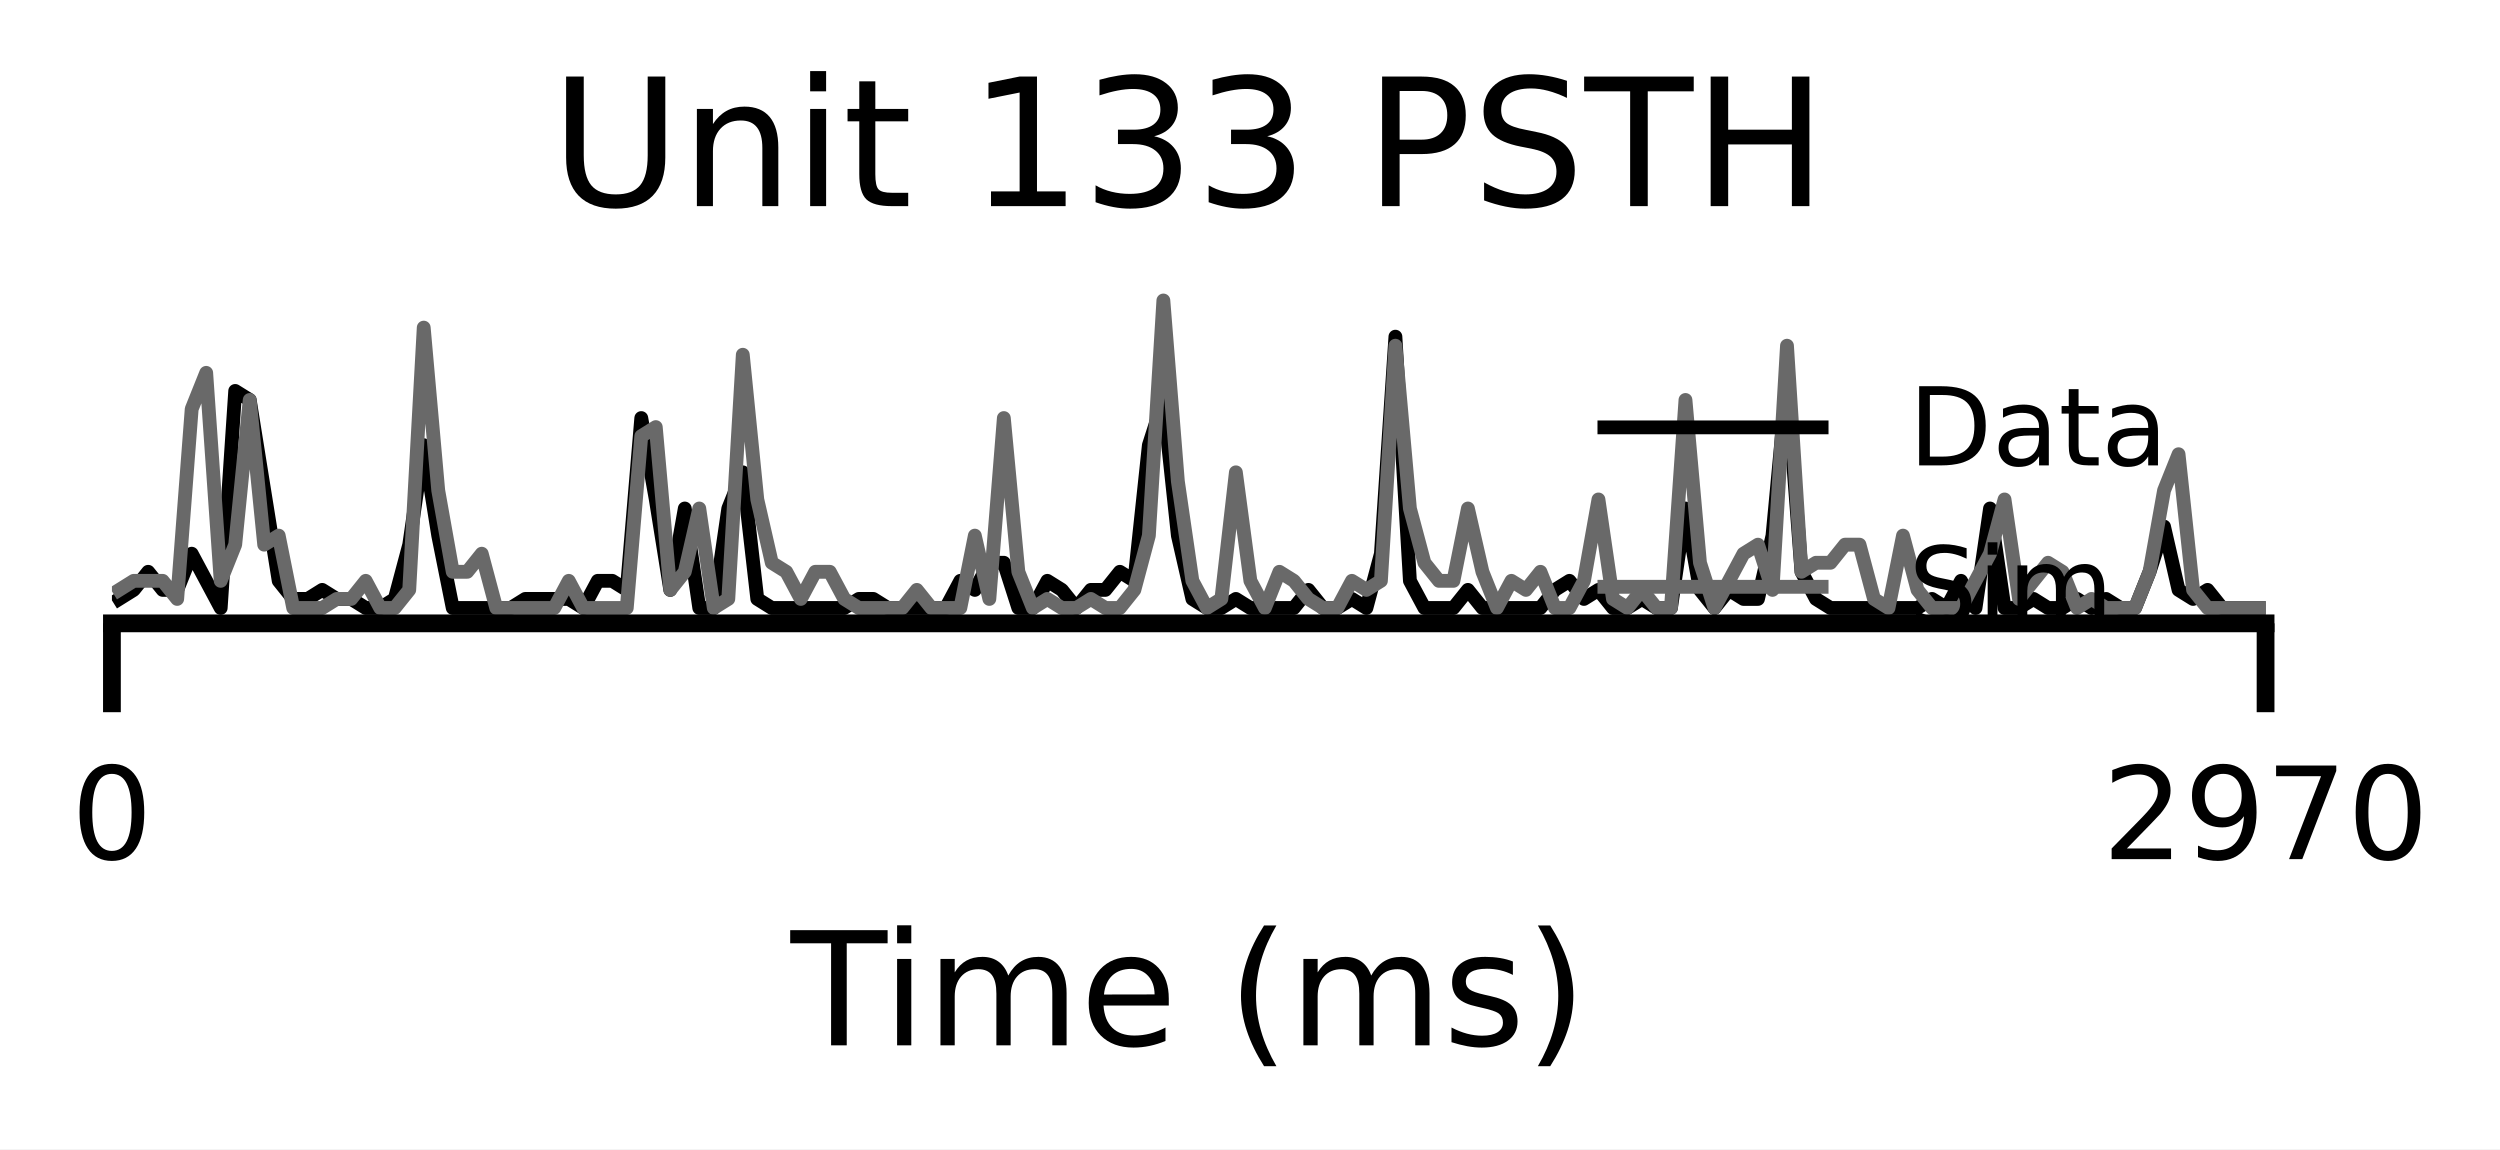
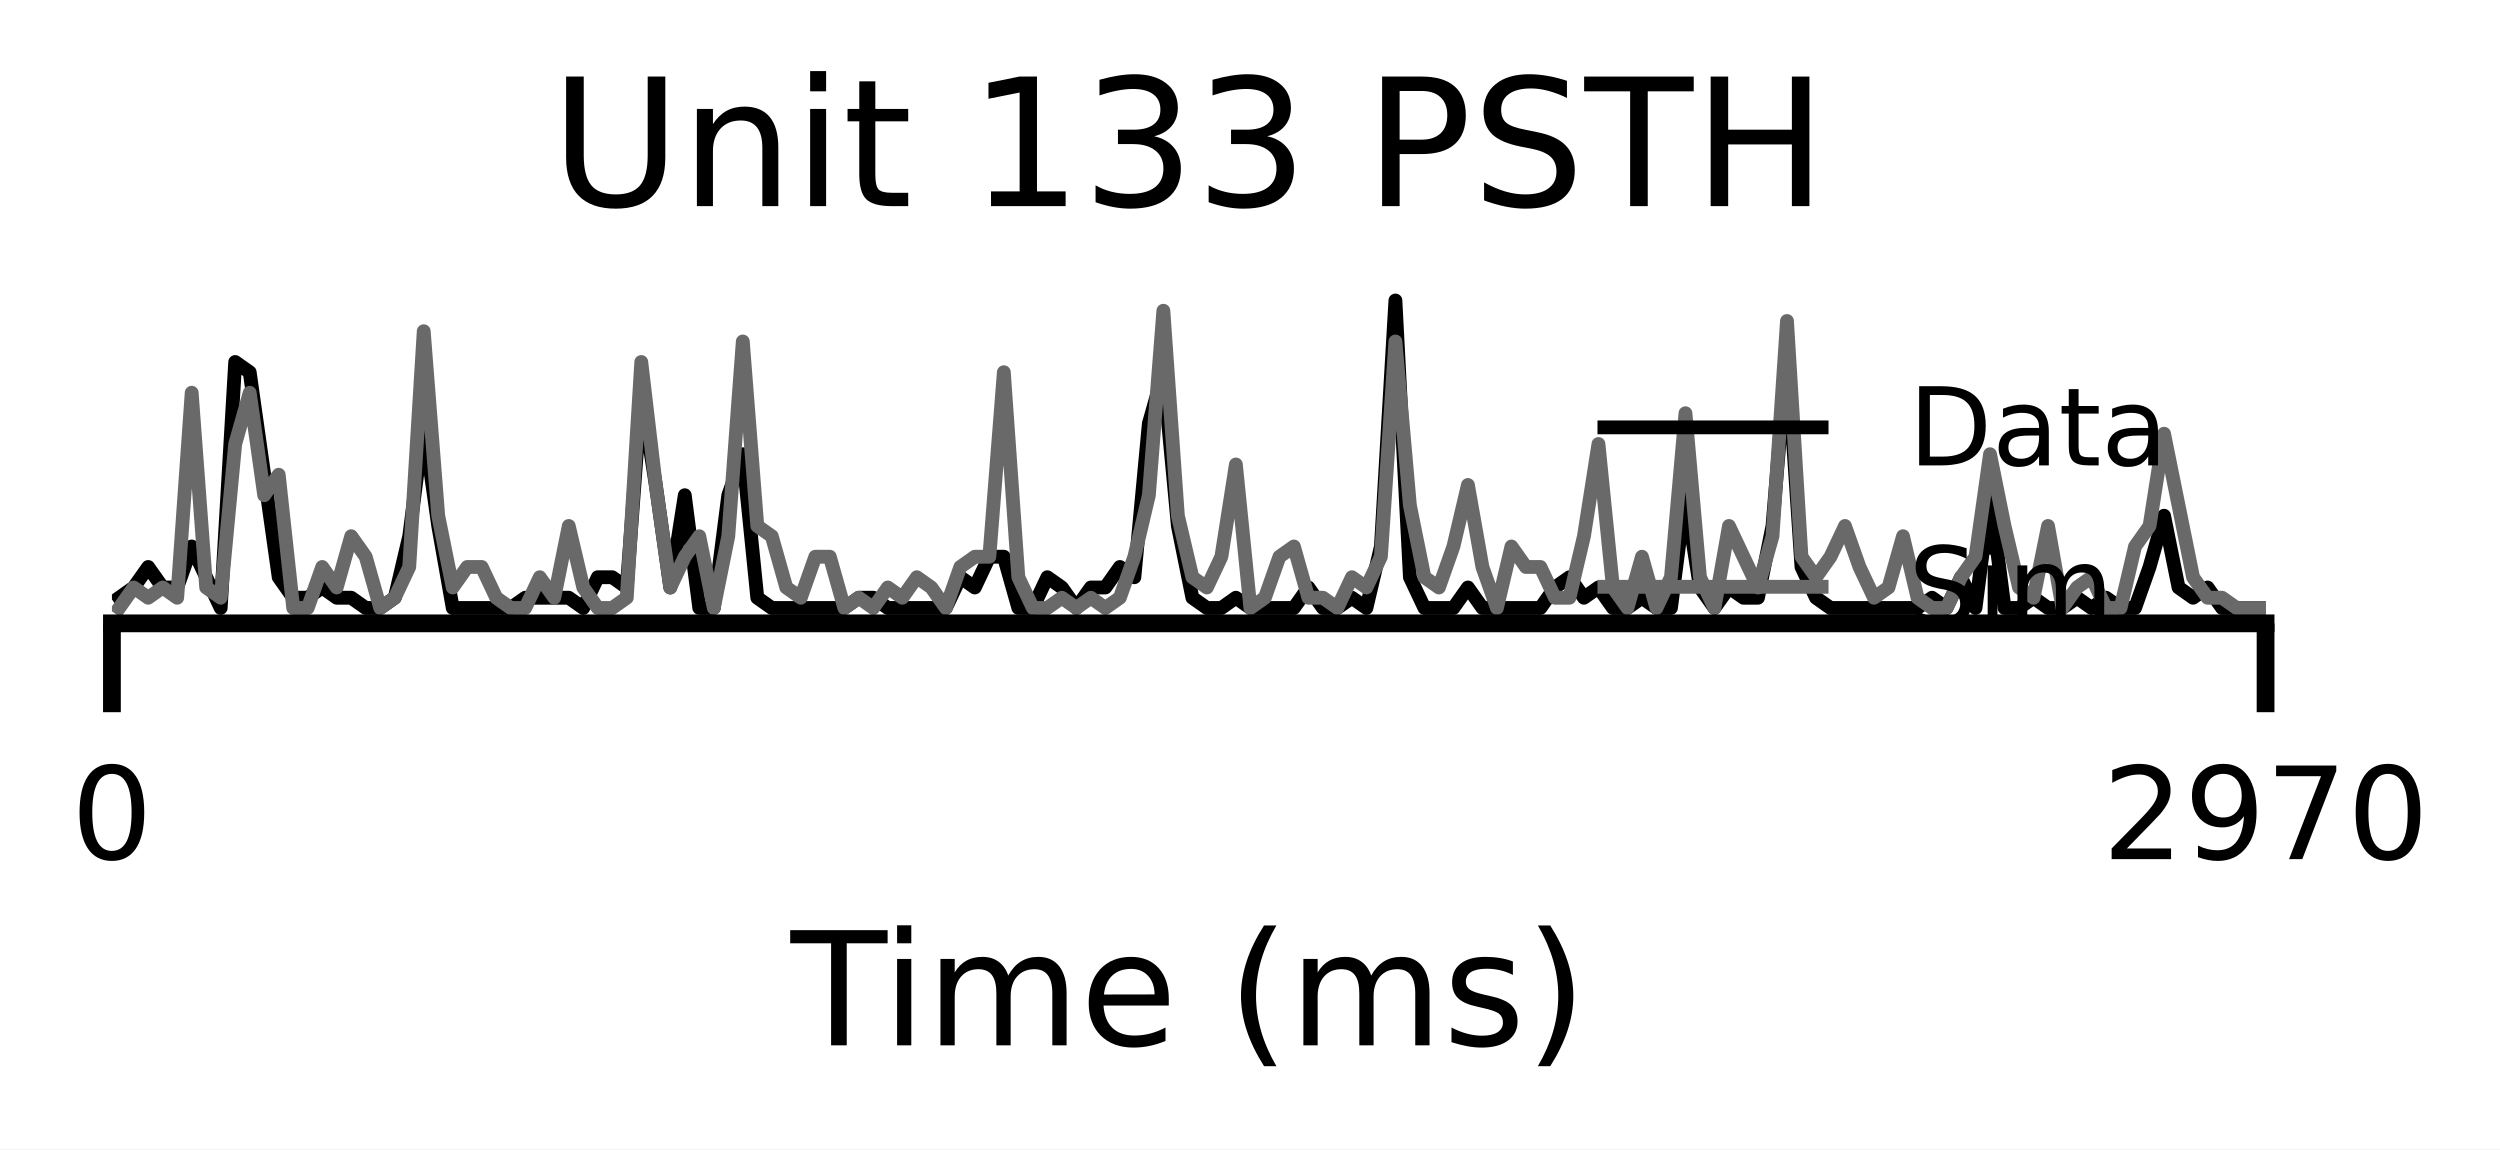
<svg xmlns="http://www.w3.org/2000/svg" xmlns:xlink="http://www.w3.org/1999/xlink" width="253.2pt" height="116.4pt" viewBox="0 0 253.2 116.4" version="1.1">
  <defs>
    <style type="text/css">*{stroke-linejoin: round; stroke-linecap: butt}</style>
  </defs>
  <g id="figure_1">
    <g id="patch_1">
      <path d="M 0 116.4  L 253.2 116.4  L 253.2 0  L 0 0  z " style="fill: #ffffff" />
    </g>
    <g id="axes_1">
      <g id="patch_2">
        <path d="M 11.336 63.133  L 229.457 63.133  L 229.457 28.877  L 11.336 28.877  z " style="fill: #ffffff" />
      </g>
      <g id="matplotlib.axis_1">
        <g id="xtick_1">
          <g id="line2d_1">
            <defs>
-               <path id="ma9a4ffaa02" d="M 0 0  L 0 9  " style="stroke: #000000; stroke-width: 1.8" />
+               <path id="m4f0721f114" d="M 0 0  L 0 9  " style="stroke: #000000; stroke-width: 1.8" />
            </defs>
            <g>
-               <use xlink:href="#ma9a4ffaa02" x="11.336" y="63.133" style="stroke: #000000; stroke-width: 1.8" />
+               <use xlink:href="#m4f0721f114" x="11.336" y="63.133" style="stroke: #000000; stroke-width: 1.8" />
            </g>
          </g>
          <g id="text_1">
            <g transform="translate(7.2 87.01093) scale(0.13 -0.13)">
              <defs>
                <path id="DejaVuSans-30" d="M 2034 4250  Q 1547 4250 1301 3770  Q 1056 3291 1056 2328  Q 1056 1369 1301 889  Q 1547 409 2034 409  Q 2525 409 2770 889  Q 3016 1369 3016 2328  Q 3016 3291 2770 3770  Q 2525 4250 2034 4250  z M 2034 4750  Q 2819 4750 3233 4129  Q 3647 3509 3647 2328  Q 3647 1150 3233 529  Q 2819 -91 2034 -91  Q 1250 -91 836 529  Q 422 1150 422 2328  Q 422 3509 836 4129  Q 1250 4750 2034 4750  z " transform="scale(0.015625)" />
              </defs>
              <use xlink:href="#DejaVuSans-30" />
            </g>
          </g>
        </g>
        <g id="xtick_2">
          <g id="line2d_2">
            <g>
-               <use xlink:href="#ma9a4ffaa02" x="229.457" y="63.133" style="stroke: #000000; stroke-width: 1.8" />
+               <use xlink:href="#m4f0721f114" x="229.457" y="63.133" style="stroke: #000000; stroke-width: 1.8" />
            </g>
          </g>
          <g id="text_2">
            <g transform="translate(212.9145 87.01093) scale(0.13 -0.13)">
              <defs>
                <path id="DejaVuSans-32" d="M 1228 531  L 3431 531  L 3431 0  L 469 0  L 469 531  Q 828 903 1448 1529  Q 2069 2156 2228 2338  Q 2531 2678 2651 2914  Q 2772 3150 2772 3378  Q 2772 3750 2511 3984  Q 2250 4219 1831 4219  Q 1534 4219 1204 4116  Q 875 4013 500 3803  L 500 4441  Q 881 4594 1212 4672  Q 1544 4750 1819 4750  Q 2544 4750 2975 4387  Q 3406 4025 3406 3419  Q 3406 3131 3298 2873  Q 3191 2616 2906 2266  Q 2828 2175 2409 1742  Q 1991 1309 1228 531  z " transform="scale(0.015625)" />
                <path id="DejaVuSans-39" d="M 703 97  L 703 672  Q 941 559 1184 500  Q 1428 441 1663 441  Q 2288 441 2617 861  Q 2947 1281 2994 2138  Q 2813 1869 2534 1725  Q 2256 1581 1919 1581  Q 1219 1581 811 2004  Q 403 2428 403 3163  Q 403 3881 828 4315  Q 1253 4750 1959 4750  Q 2769 4750 3195 4129  Q 3622 3509 3622 2328  Q 3622 1225 3098 567  Q 2575 -91 1691 -91  Q 1453 -91 1209 -44  Q 966 3 703 97  z M 1959 2075  Q 2384 2075 2632 2365  Q 2881 2656 2881 3163  Q 2881 3666 2632 3958  Q 2384 4250 1959 4250  Q 1534 4250 1286 3958  Q 1038 3666 1038 3163  Q 1038 2656 1286 2365  Q 1534 2075 1959 2075  z " transform="scale(0.015625)" />
                <path id="DejaVuSans-37" d="M 525 4666  L 3525 4666  L 3525 4397  L 1831 0  L 1172 0  L 2766 4134  L 525 4134  L 525 4666  z " transform="scale(0.015625)" />
              </defs>
              <use xlink:href="#DejaVuSans-32" />
              <use xlink:href="#DejaVuSans-39" transform="translate(63.62305 0)" />
              <use xlink:href="#DejaVuSans-37" transform="translate(127.2461 0)" />
              <use xlink:href="#DejaVuSans-30" transform="translate(190.8691 0)" />
            </g>
          </g>
        </g>
        <g id="text_3">
          <g transform="translate(80.07757 105.872) scale(0.16 -0.16)">
            <defs>
              <path id="DejaVuSans-54" d="M -19 4666  L 3928 4666  L 3928 4134  L 2272 4134  L 2272 0  L 1638 0  L 1638 4134  L -19 4134  L -19 4666  z " transform="scale(0.015625)" />
              <path id="DejaVuSans-69" d="M 603 3500  L 1178 3500  L 1178 0  L 603 0  L 603 3500  z M 603 4863  L 1178 4863  L 1178 4134  L 603 4134  L 603 4863  z " transform="scale(0.015625)" />
              <path id="DejaVuSans-6d" d="M 3328 2828  Q 3544 3216 3844 3400  Q 4144 3584 4550 3584  Q 5097 3584 5394 3201  Q 5691 2819 5691 2113  L 5691 0  L 5113 0  L 5113 2094  Q 5113 2597 4934 2840  Q 4756 3084 4391 3084  Q 3944 3084 3684 2787  Q 3425 2491 3425 1978  L 3425 0  L 2847 0  L 2847 2094  Q 2847 2600 2669 2842  Q 2491 3084 2119 3084  Q 1678 3084 1418 2786  Q 1159 2488 1159 1978  L 1159 0  L 581 0  L 581 3500  L 1159 3500  L 1159 2956  Q 1356 3278 1631 3431  Q 1906 3584 2284 3584  Q 2666 3584 2933 3390  Q 3200 3197 3328 2828  z " transform="scale(0.015625)" />
              <path id="DejaVuSans-65" d="M 3597 1894  L 3597 1613  L 953 1613  Q 991 1019 1311 708  Q 1631 397 2203 397  Q 2534 397 2845 478  Q 3156 559 3463 722  L 3463 178  Q 3153 47 2828 -22  Q 2503 -91 2169 -91  Q 1331 -91 842 396  Q 353 884 353 1716  Q 353 2575 817 3079  Q 1281 3584 2069 3584  Q 2775 3584 3186 3129  Q 3597 2675 3597 1894  z M 3022 2063  Q 3016 2534 2758 2815  Q 2500 3097 2075 3097  Q 1594 3097 1305 2825  Q 1016 2553 972 2059  L 3022 2063  z " transform="scale(0.015625)" />
              <path id="DejaVuSans-20" transform="scale(0.015625)" />
              <path id="DejaVuSans-28" d="M 1984 4856  Q 1566 4138 1362 3434  Q 1159 2731 1159 2009  Q 1159 1288 1364 580  Q 1569 -128 1984 -844  L 1484 -844  Q 1016 -109 783 600  Q 550 1309 550 2009  Q 550 2706 781 3412  Q 1013 4119 1484 4856  L 1984 4856  z " transform="scale(0.015625)" />
              <path id="DejaVuSans-73" d="M 2834 3397  L 2834 2853  Q 2591 2978 2328 3040  Q 2066 3103 1784 3103  Q 1356 3103 1142 2972  Q 928 2841 928 2578  Q 928 2378 1081 2264  Q 1234 2150 1697 2047  L 1894 2003  Q 2506 1872 2764 1633  Q 3022 1394 3022 966  Q 3022 478 2636 193  Q 2250 -91 1575 -91  Q 1294 -91 989 -36  Q 684 19 347 128  L 347 722  Q 666 556 975 473  Q 1284 391 1588 391  Q 1994 391 2212 530  Q 2431 669 2431 922  Q 2431 1156 2273 1281  Q 2116 1406 1581 1522  L 1381 1569  Q 847 1681 609 1914  Q 372 2147 372 2553  Q 372 3047 722 3315  Q 1072 3584 1716 3584  Q 2034 3584 2315 3537  Q 2597 3491 2834 3397  z " transform="scale(0.015625)" />
              <path id="DejaVuSans-29" d="M 513 4856  L 1013 4856  Q 1481 4119 1714 3412  Q 1947 2706 1947 2009  Q 1947 1309 1714 600  Q 1481 -109 1013 -844  L 513 -844  Q 928 -128 1133 580  Q 1338 1288 1338 2009  Q 1338 2731 1133 3434  Q 928 4138 513 4856  z " transform="scale(0.015625)" />
            </defs>
            <use xlink:href="#DejaVuSans-54" />
            <use xlink:href="#DejaVuSans-69" transform="translate(57.95898 0)" />
            <use xlink:href="#DejaVuSans-6d" transform="translate(85.74219 0)" />
            <use xlink:href="#DejaVuSans-65" transform="translate(183.1543 0)" />
            <use xlink:href="#DejaVuSans-20" transform="translate(244.6777 0)" />
            <use xlink:href="#DejaVuSans-28" transform="translate(276.4648 0)" />
            <use xlink:href="#DejaVuSans-6d" transform="translate(315.4785 0)" />
            <use xlink:href="#DejaVuSans-73" transform="translate(412.8906 0)" />
            <use xlink:href="#DejaVuSans-29" transform="translate(464.9902 0)" />
          </g>
        </g>
      </g>
      <g id="matplotlib.axis_2" />
      <g id="line2d_3">
-         <path d="M 12.07 60.66  L 13.539 59.744  L 15.008 57.912  L 16.477 59.744  L 17.945 59.744  L 19.414 56.08  L 22.352 61.576  L 23.821 39.594  L 25.29 40.509  L 28.227 58.828  L 29.696 60.66  L 31.165 60.66  L 32.634 59.744  L 34.103 60.66  L 35.571 60.66  L 37.04 61.576  L 38.509 61.576  L 39.978 60.66  L 41.447 55.164  L 42.915 45.089  L 44.384 54.248  L 45.853 61.576  L 51.728 61.576  L 53.197 60.66  L 57.604 60.66  L 59.073 61.576  L 60.541 58.828  L 62.01 58.828  L 63.479 59.744  L 64.948 42.341  L 66.417 50.585  L 67.886 59.744  L 69.354 51.501  L 70.823 61.576  L 72.292 61.576  L 73.761 51.501  L 75.23 47.837  L 76.699 60.66  L 78.167 61.576  L 85.512 61.576  L 86.98 60.66  L 88.449 60.66  L 89.918 61.576  L 95.793 61.576  L 97.262 58.828  L 98.731 59.744  L 100.2 56.996  L 101.669 56.996  L 103.138 61.576  L 104.606 61.576  L 106.075 58.828  L 107.544 59.744  L 109.013 61.576  L 110.482 59.744  L 111.951 59.744  L 113.419 57.912  L 114.888 58.828  L 116.357 45.089  L 117.826 40.509  L 119.295 54.248  L 120.764 60.66  L 122.232 61.576  L 123.701 61.576  L 125.17 60.66  L 126.639 61.576  L 131.045 61.576  L 132.514 59.744  L 133.983 61.576  L 135.452 61.576  L 136.921 60.66  L 138.39 61.576  L 139.858 56.08  L 141.327 34.098  L 142.796 58.828  L 144.265 61.576  L 147.202 61.576  L 148.671 59.744  L 150.14 61.576  L 156.015 61.576  L 157.484 59.744  L 158.953 58.828  L 160.422 60.66  L 161.891 59.744  L 163.36 61.576  L 164.828 61.576  L 166.297 60.66  L 167.766 61.576  L 169.235 61.576  L 170.704 51.501  L 172.173 59.744  L 173.641 61.576  L 175.11 59.744  L 176.579 60.66  L 178.048 60.66  L 179.517 54.248  L 180.986 38.678  L 182.454 57.912  L 183.923 60.66  L 185.392 61.576  L 194.205 61.576  L 195.674 60.66  L 197.143 61.576  L 198.612 58.828  L 200.08 61.576  L 201.549 51.501  L 203.018 61.576  L 204.487 61.576  L 205.956 60.66  L 207.425 61.576  L 208.893 61.576  L 210.362 60.66  L 211.831 61.576  L 213.3 60.66  L 214.769 61.576  L 216.238 61.576  L 217.706 57.912  L 219.175 53.333  L 220.644 59.744  L 222.113 60.66  L 223.582 59.744  L 225.051 61.576  L 229.457 61.576  L 229.457 61.576  " clip-path="url(#p129a205a2e)" style="fill: none; stroke: #000000; stroke-width: 1.4; stroke-linecap: square" />
+         <path d="M 12.07 60.538  L 13.539 59.5  L 15.008 57.424  L 16.477 59.5  L 17.945 59.5  L 19.414 55.348  L 22.352 61.576  L 23.821 36.663  L 25.29 37.701  L 28.227 58.462  L 29.696 60.538  L 31.165 60.538  L 32.634 59.5  L 34.103 60.538  L 35.571 60.538  L 37.04 61.576  L 38.509 61.576  L 39.978 60.538  L 41.447 54.31  L 42.915 42.891  L 44.384 53.271  L 45.853 61.576  L 51.728 61.576  L 53.197 60.538  L 57.604 60.538  L 59.073 61.576  L 60.541 58.462  L 62.01 58.462  L 63.479 59.5  L 64.948 39.777  L 66.417 49.119  L 67.886 59.5  L 69.354 50.157  L 70.823 61.576  L 72.292 61.576  L 73.761 50.157  L 75.23 46.005  L 76.699 60.538  L 78.167 61.576  L 85.512 61.576  L 86.98 60.538  L 88.449 60.538  L 89.918 61.576  L 95.793 61.576  L 97.262 58.462  L 98.731 59.5  L 100.2 56.386  L 101.669 56.386  L 103.138 61.576  L 104.606 61.576  L 106.075 58.462  L 107.544 59.5  L 109.013 61.576  L 110.482 59.5  L 111.951 59.5  L 113.419 57.424  L 114.888 58.462  L 116.357 42.891  L 117.826 37.701  L 119.295 53.271  L 120.764 60.538  L 122.232 61.576  L 123.701 61.576  L 125.17 60.538  L 126.639 61.576  L 131.045 61.576  L 132.514 59.5  L 133.983 61.576  L 135.452 61.576  L 136.921 60.538  L 138.39 61.576  L 139.858 55.348  L 141.327 30.434  L 142.796 58.462  L 144.265 61.576  L 147.202 61.576  L 148.671 59.5  L 150.14 61.576  L 156.015 61.576  L 157.484 59.5  L 158.953 58.462  L 160.422 60.538  L 161.891 59.5  L 163.36 61.576  L 164.828 61.576  L 166.297 60.538  L 167.766 61.576  L 169.235 61.576  L 170.704 50.157  L 172.173 59.5  L 173.641 61.576  L 175.11 59.5  L 176.579 60.538  L 178.048 60.538  L 179.517 53.271  L 180.986 35.625  L 182.454 57.424  L 183.923 60.538  L 185.392 61.576  L 194.205 61.576  L 195.674 60.538  L 197.143 61.576  L 198.612 58.462  L 200.08 61.576  L 201.549 50.157  L 203.018 61.576  L 204.487 61.576  L 205.956 60.538  L 207.425 61.576  L 208.893 61.576  L 210.362 60.538  L 211.831 61.576  L 213.3 60.538  L 214.769 61.576  L 216.238 61.576  L 217.706 57.424  L 219.175 52.233  L 220.644 59.5  L 222.113 60.538  L 223.582 59.5  L 225.051 61.576  L 229.457 61.576  L 229.457 61.576  " clip-path="url(#p199e1d8695)" style="fill: none; stroke: #000000; stroke-width: 1.4; stroke-linecap: square" />
      </g>
      <g id="line2d_4">
-         <path d="M 12.07 59.744  L 13.539 58.828  L 16.477 58.828  L 17.945 60.66  L 19.414 41.425  L 20.883 37.762  L 22.352 58.828  L 23.821 55.164  L 25.29 40.509  L 26.758 55.164  L 28.227 54.248  L 29.696 61.576  L 32.634 61.576  L 34.103 60.66  L 35.571 60.66  L 37.04 58.828  L 38.509 61.576  L 39.978 61.576  L 41.447 59.744  L 42.915 33.182  L 44.384 49.669  L 45.853 57.912  L 47.322 57.912  L 48.791 56.08  L 50.26 61.576  L 56.135 61.576  L 57.604 58.828  L 59.073 61.576  L 63.479 61.576  L 64.948 44.173  L 66.417 43.257  L 67.886 59.744  L 69.354 57.912  L 70.823 51.501  L 72.292 61.576  L 73.761 60.66  L 75.23 35.93  L 76.699 50.585  L 78.167 56.996  L 79.636 57.912  L 81.105 60.66  L 82.574 57.912  L 84.043 57.912  L 85.512 60.66  L 86.98 61.576  L 91.387 61.576  L 92.856 59.744  L 94.325 61.576  L 97.262 61.576  L 98.731 54.248  L 100.2 60.66  L 101.669 42.341  L 103.138 57.912  L 104.606 61.576  L 106.075 60.66  L 107.544 61.576  L 109.013 61.576  L 110.482 60.66  L 111.951 61.576  L 113.419 61.576  L 114.888 59.744  L 116.357 54.248  L 117.826 30.434  L 119.295 48.753  L 120.764 58.828  L 122.232 61.576  L 123.701 60.66  L 125.17 47.837  L 126.639 58.828  L 128.108 61.576  L 129.577 57.912  L 131.045 58.828  L 132.514 60.66  L 133.983 61.576  L 135.452 61.576  L 136.921 58.828  L 138.39 59.744  L 139.858 58.828  L 141.327 35.014  L 142.796 51.501  L 144.265 56.996  L 145.734 58.828  L 147.202 58.828  L 148.671 51.501  L 150.14 57.912  L 151.609 61.576  L 153.078 58.828  L 154.547 59.744  L 156.015 57.912  L 157.484 61.576  L 158.953 61.576  L 160.422 58.828  L 161.891 50.585  L 163.36 60.66  L 164.828 61.576  L 166.297 59.744  L 167.766 61.576  L 169.235 61.576  L 170.704 40.509  L 172.173 56.996  L 173.641 61.576  L 176.579 56.08  L 178.048 55.164  L 179.517 59.744  L 180.986 35.014  L 182.454 57.912  L 183.923 56.996  L 185.392 56.996  L 186.861 55.164  L 188.33 55.164  L 189.799 60.66  L 191.267 61.576  L 192.736 54.248  L 194.205 59.744  L 195.674 61.576  L 198.612 61.576  L 201.549 56.08  L 203.018 50.585  L 204.487 60.66  L 207.425 56.996  L 208.893 57.912  L 210.362 61.576  L 211.831 60.66  L 213.3 61.576  L 216.238 61.576  L 217.706 57.912  L 219.175 49.669  L 220.644 46.005  L 222.113 59.744  L 223.582 61.576  L 229.457 61.576  L 229.457 61.576  " clip-path="url(#p129a205a2e)" style="fill: none; stroke: #696969; stroke-width: 1.4; stroke-linecap: square" />
+         <path d="M 12.07 61.576  L 13.539 59.5  L 15.008 60.538  L 16.477 59.5  L 17.945 60.538  L 19.414 39.777  L 20.883 59.5  L 22.352 60.538  L 23.821 44.967  L 25.29 39.777  L 26.758 50.157  L 28.227 48.081  L 29.696 61.576  L 31.165 61.576  L 32.634 57.424  L 34.103 59.5  L 35.571 54.31  L 37.04 56.386  L 38.509 61.576  L 39.978 60.538  L 41.447 57.424  L 42.915 33.548  L 44.384 52.233  L 45.853 59.5  L 47.322 57.424  L 48.791 57.424  L 50.26 60.538  L 51.728 61.576  L 53.197 61.576  L 54.666 58.462  L 56.135 60.538  L 57.604 53.271  L 59.073 59.5  L 60.541 61.576  L 62.01 61.576  L 63.479 60.538  L 64.948 36.663  L 66.417 49.119  L 67.886 59.5  L 69.354 56.386  L 70.823 54.31  L 72.292 61.576  L 73.761 54.31  L 75.23 34.586  L 76.699 53.271  L 78.167 54.31  L 79.636 59.5  L 81.105 60.538  L 82.574 56.386  L 84.043 56.386  L 85.512 61.576  L 86.98 60.538  L 88.449 61.576  L 89.918 59.5  L 91.387 60.538  L 92.856 58.462  L 94.325 59.5  L 95.793 61.576  L 97.262 57.424  L 98.731 56.386  L 100.2 56.386  L 101.669 37.701  L 103.138 58.462  L 104.606 61.576  L 106.075 61.576  L 107.544 60.538  L 109.013 61.576  L 110.482 60.538  L 111.951 61.576  L 113.419 60.538  L 114.888 56.386  L 116.357 50.157  L 117.826 31.472  L 119.295 52.233  L 120.764 58.462  L 122.232 59.5  L 123.701 56.386  L 125.17 47.043  L 126.639 61.576  L 128.108 60.538  L 129.577 56.386  L 131.045 55.348  L 132.514 60.538  L 133.983 60.538  L 135.452 61.576  L 136.921 58.462  L 138.39 59.5  L 139.858 56.386  L 141.327 34.586  L 142.796 51.195  L 144.265 58.462  L 145.734 59.5  L 147.202 55.348  L 148.671 49.119  L 150.14 57.424  L 151.609 61.576  L 153.078 55.348  L 154.547 57.424  L 156.015 57.424  L 157.484 60.538  L 158.953 60.538  L 160.422 54.31  L 161.891 44.967  L 163.36 59.5  L 164.828 61.576  L 166.297 56.386  L 167.766 61.576  L 169.235 58.462  L 170.704 41.853  L 172.173 58.462  L 173.641 61.576  L 175.11 53.271  L 178.048 59.5  L 179.517 54.31  L 180.986 32.51  L 182.454 56.386  L 183.923 58.462  L 185.392 56.386  L 186.861 53.271  L 188.33 57.424  L 189.799 60.538  L 191.267 59.5  L 192.736 54.31  L 194.205 60.538  L 195.674 61.576  L 197.143 61.576  L 198.612 58.462  L 200.08 56.386  L 201.549 46.005  L 203.018 53.271  L 204.487 59.5  L 205.956 60.538  L 207.425 53.271  L 208.893 61.576  L 210.362 59.5  L 211.831 58.462  L 213.3 61.576  L 214.769 61.576  L 216.238 55.348  L 217.706 53.271  L 219.175 43.929  L 222.113 58.462  L 223.582 60.538  L 225.051 60.538  L 226.519 61.576  L 229.457 61.576  L 229.457 61.576  " clip-path="url(#p199e1d8695)" style="fill: none; stroke: #696969; stroke-width: 1.4; stroke-linecap: square" />
      </g>
      <g id="patch_3">
        <path d="M 11.336 63.133  L 229.457 63.133  " style="fill: none; stroke: #000000; stroke-width: 1.8; stroke-linejoin: miter; stroke-linecap: square" />
      </g>
      <g id="text_4">
        <g transform="translate(55.7721 20.87719) scale(0.18 -0.18)">
          <defs>
            <path id="DejaVuSans-55" d="M 556 4666  L 1191 4666  L 1191 1831  Q 1191 1081 1462 751  Q 1734 422 2344 422  Q 2950 422 3222 751  Q 3494 1081 3494 1831  L 3494 4666  L 4128 4666  L 4128 1753  Q 4128 841 3676 375  Q 3225 -91 2344 -91  Q 1459 -91 1007 375  Q 556 841 556 1753  L 556 4666  z " transform="scale(0.015625)" />
            <path id="DejaVuSans-6e" d="M 3513 2113  L 3513 0  L 2938 0  L 2938 2094  Q 2938 2591 2744 2837  Q 2550 3084 2163 3084  Q 1697 3084 1428 2787  Q 1159 2491 1159 1978  L 1159 0  L 581 0  L 581 3500  L 1159 3500  L 1159 2956  Q 1366 3272 1645 3428  Q 1925 3584 2291 3584  Q 2894 3584 3203 3211  Q 3513 2838 3513 2113  z " transform="scale(0.015625)" />
            <path id="DejaVuSans-74" d="M 1172 4494  L 1172 3500  L 2356 3500  L 2356 3053  L 1172 3053  L 1172 1153  Q 1172 725 1289 603  Q 1406 481 1766 481  L 2356 481  L 2356 0  L 1766 0  Q 1100 0 847 248  Q 594 497 594 1153  L 594 3053  L 172 3053  L 172 3500  L 594 3500  L 594 4494  L 1172 4494  z " transform="scale(0.015625)" />
            <path id="DejaVuSans-31" d="M 794 531  L 1825 531  L 1825 4091  L 703 3866  L 703 4441  L 1819 4666  L 2450 4666  L 2450 531  L 3481 531  L 3481 0  L 794 0  L 794 531  z " transform="scale(0.015625)" />
            <path id="DejaVuSans-33" d="M 2597 2516  Q 3050 2419 3304 2112  Q 3559 1806 3559 1356  Q 3559 666 3084 287  Q 2609 -91 1734 -91  Q 1441 -91 1130 -33  Q 819 25 488 141  L 488 750  Q 750 597 1062 519  Q 1375 441 1716 441  Q 2309 441 2620 675  Q 2931 909 2931 1356  Q 2931 1769 2642 2001  Q 2353 2234 1838 2234  L 1294 2234  L 1294 2753  L 1863 2753  Q 2328 2753 2575 2939  Q 2822 3125 2822 3475  Q 2822 3834 2567 4026  Q 2313 4219 1838 4219  Q 1578 4219 1281 4162  Q 984 4106 628 3988  L 628 4550  Q 988 4650 1302 4700  Q 1616 4750 1894 4750  Q 2613 4750 3031 4423  Q 3450 4097 3450 3541  Q 3450 3153 3228 2886  Q 3006 2619 2597 2516  z " transform="scale(0.015625)" />
            <path id="DejaVuSans-50" d="M 1259 4147  L 1259 2394  L 2053 2394  Q 2494 2394 2734 2622  Q 2975 2850 2975 3272  Q 2975 3691 2734 3919  Q 2494 4147 2053 4147  L 1259 4147  z M 628 4666  L 2053 4666  Q 2838 4666 3239 4311  Q 3641 3956 3641 3272  Q 3641 2581 3239 2228  Q 2838 1875 2053 1875  L 1259 1875  L 1259 0  L 628 0  L 628 4666  z " transform="scale(0.015625)" />
            <path id="DejaVuSans-53" d="M 3425 4513  L 3425 3897  Q 3066 4069 2747 4153  Q 2428 4238 2131 4238  Q 1616 4238 1336 4038  Q 1056 3838 1056 3469  Q 1056 3159 1242 3001  Q 1428 2844 1947 2747  L 2328 2669  Q 3034 2534 3370 2195  Q 3706 1856 3706 1288  Q 3706 609 3251 259  Q 2797 -91 1919 -91  Q 1588 -91 1214 -16  Q 841 59 441 206  L 441 856  Q 825 641 1194 531  Q 1563 422 1919 422  Q 2459 422 2753 634  Q 3047 847 3047 1241  Q 3047 1584 2836 1778  Q 2625 1972 2144 2069  L 1759 2144  Q 1053 2284 737 2584  Q 422 2884 422 3419  Q 422 4038 858 4394  Q 1294 4750 2059 4750  Q 2388 4750 2728 4690  Q 3069 4631 3425 4513  z " transform="scale(0.015625)" />
            <path id="DejaVuSans-48" d="M 628 4666  L 1259 4666  L 1259 2753  L 3553 2753  L 3553 4666  L 4184 4666  L 4184 0  L 3553 0  L 3553 2222  L 1259 2222  L 1259 0  L 628 0  L 628 4666  z " transform="scale(0.015625)" />
          </defs>
          <use xlink:href="#DejaVuSans-55" />
          <use xlink:href="#DejaVuSans-6e" transform="translate(73.19336 0)" />
          <use xlink:href="#DejaVuSans-69" transform="translate(136.5723 0)" />
          <use xlink:href="#DejaVuSans-74" transform="translate(164.3555 0)" />
          <use xlink:href="#DejaVuSans-20" transform="translate(203.5645 0)" />
          <use xlink:href="#DejaVuSans-31" transform="translate(235.3516 0)" />
          <use xlink:href="#DejaVuSans-33" transform="translate(298.9746 0)" />
          <use xlink:href="#DejaVuSans-33" transform="translate(362.5977 0)" />
          <use xlink:href="#DejaVuSans-20" transform="translate(426.2207 0)" />
          <use xlink:href="#DejaVuSans-50" transform="translate(458.0078 0)" />
          <use xlink:href="#DejaVuSans-53" transform="translate(518.3105 0)" />
          <use xlink:href="#DejaVuSans-54" transform="translate(581.7871 0)" />
          <use xlink:href="#DejaVuSans-48" transform="translate(642.8711 0)" />
        </g>
      </g>
      <g id="legend_1">
        <g id="line2d_5">
          <path d="M 162.493 43.285  L 173.493 43.285  L 184.493 43.285  " style="fill: none; stroke: #000000; stroke-width: 1.4; stroke-linecap: square" />
        </g>
        <g id="text_5">
          <g transform="translate(193.2928 47.13547) scale(0.11 -0.11)">
            <defs>
              <path id="DejaVuSans-44" d="M 1259 4147  L 1259 519  L 2022 519  Q 2988 519 3436 956  Q 3884 1394 3884 2338  Q 3884 3275 3436 3711  Q 2988 4147 2022 4147  L 1259 4147  z M 628 4666  L 1925 4666  Q 3281 4666 3915 4102  Q 4550 3538 4550 2338  Q 4550 1131 3912 565  Q 3275 0 1925 0  L 628 0  L 628 4666  z " transform="scale(0.015625)" />
              <path id="DejaVuSans-61" d="M 2194 1759  Q 1497 1759 1228 1600  Q 959 1441 959 1056  Q 959 750 1161 570  Q 1363 391 1709 391  Q 2188 391 2477 730  Q 2766 1069 2766 1631  L 2766 1759  L 2194 1759  z M 3341 1997  L 3341 0  L 2766 0  L 2766 531  Q 2569 213 2275 61  Q 1981 -91 1556 -91  Q 1019 -91 701 211  Q 384 513 384 1019  Q 384 1609 779 1909  Q 1175 2209 1959 2209  L 2766 2209  L 2766 2266  Q 2766 2663 2505 2880  Q 2244 3097 1772 3097  Q 1472 3097 1187 3025  Q 903 2953 641 2809  L 641 3341  Q 956 3463 1253 3523  Q 1550 3584 1831 3584  Q 2591 3584 2966 3190  Q 3341 2797 3341 1997  z " transform="scale(0.015625)" />
            </defs>
            <use xlink:href="#DejaVuSans-44" />
            <use xlink:href="#DejaVuSans-61" transform="translate(77.00195 0)" />
            <use xlink:href="#DejaVuSans-74" transform="translate(138.2812 0)" />
            <use xlink:href="#DejaVuSans-61" transform="translate(177.4902 0)" />
          </g>
        </g>
        <g id="line2d_6">
          <path d="M 162.493 59.431  L 173.493 59.431  L 184.493 59.431  " style="fill: none; stroke: #696969; stroke-width: 1.4; stroke-linecap: square" />
        </g>
        <g id="text_6">
          <g transform="translate(193.2928 63.28141) scale(0.11 -0.11)">
            <use xlink:href="#DejaVuSans-53" />
            <use xlink:href="#DejaVuSans-69" transform="translate(63.47656 0)" />
            <use xlink:href="#DejaVuSans-6d" transform="translate(91.25977 0)" />
          </g>
        </g>
      </g>
    </g>
  </g>
  <defs>
-     <clipPath id="p129a205a2e">
+     <clipPath id="p199e1d8695">
      <rect x="11.336" y="28.877" width="218.121" height="34.256" />
    </clipPath>
  </defs>
</svg>
